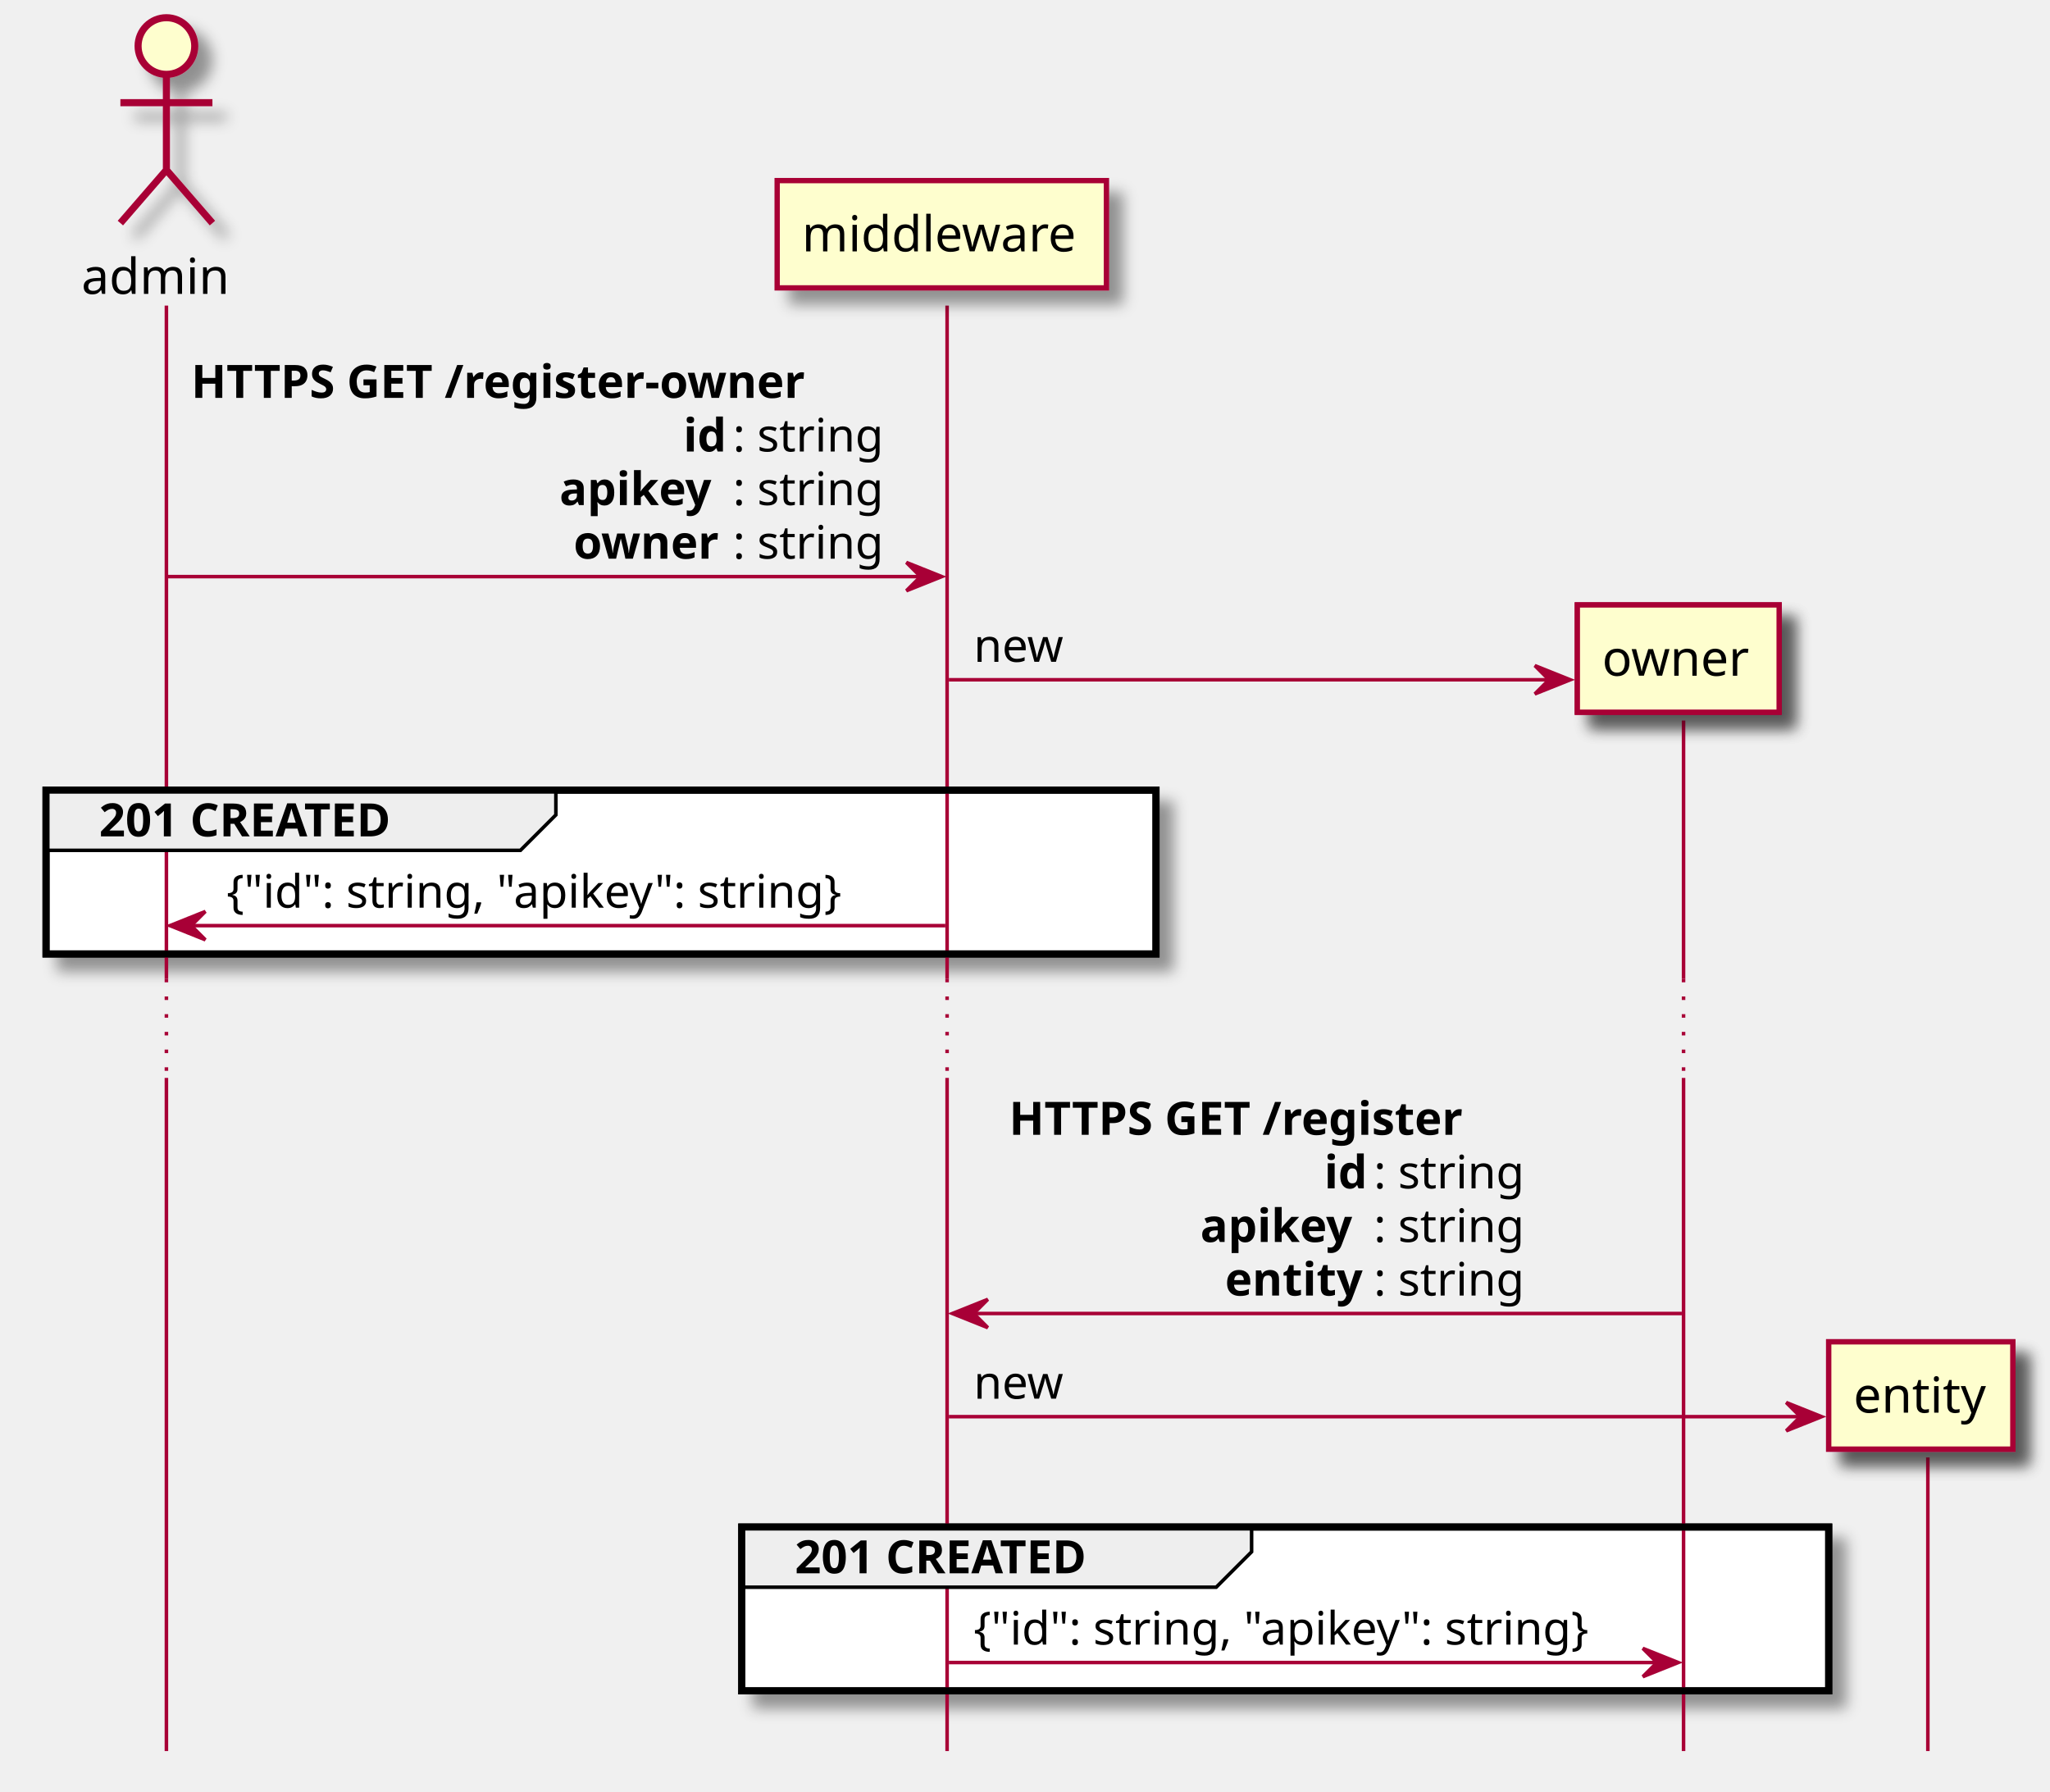
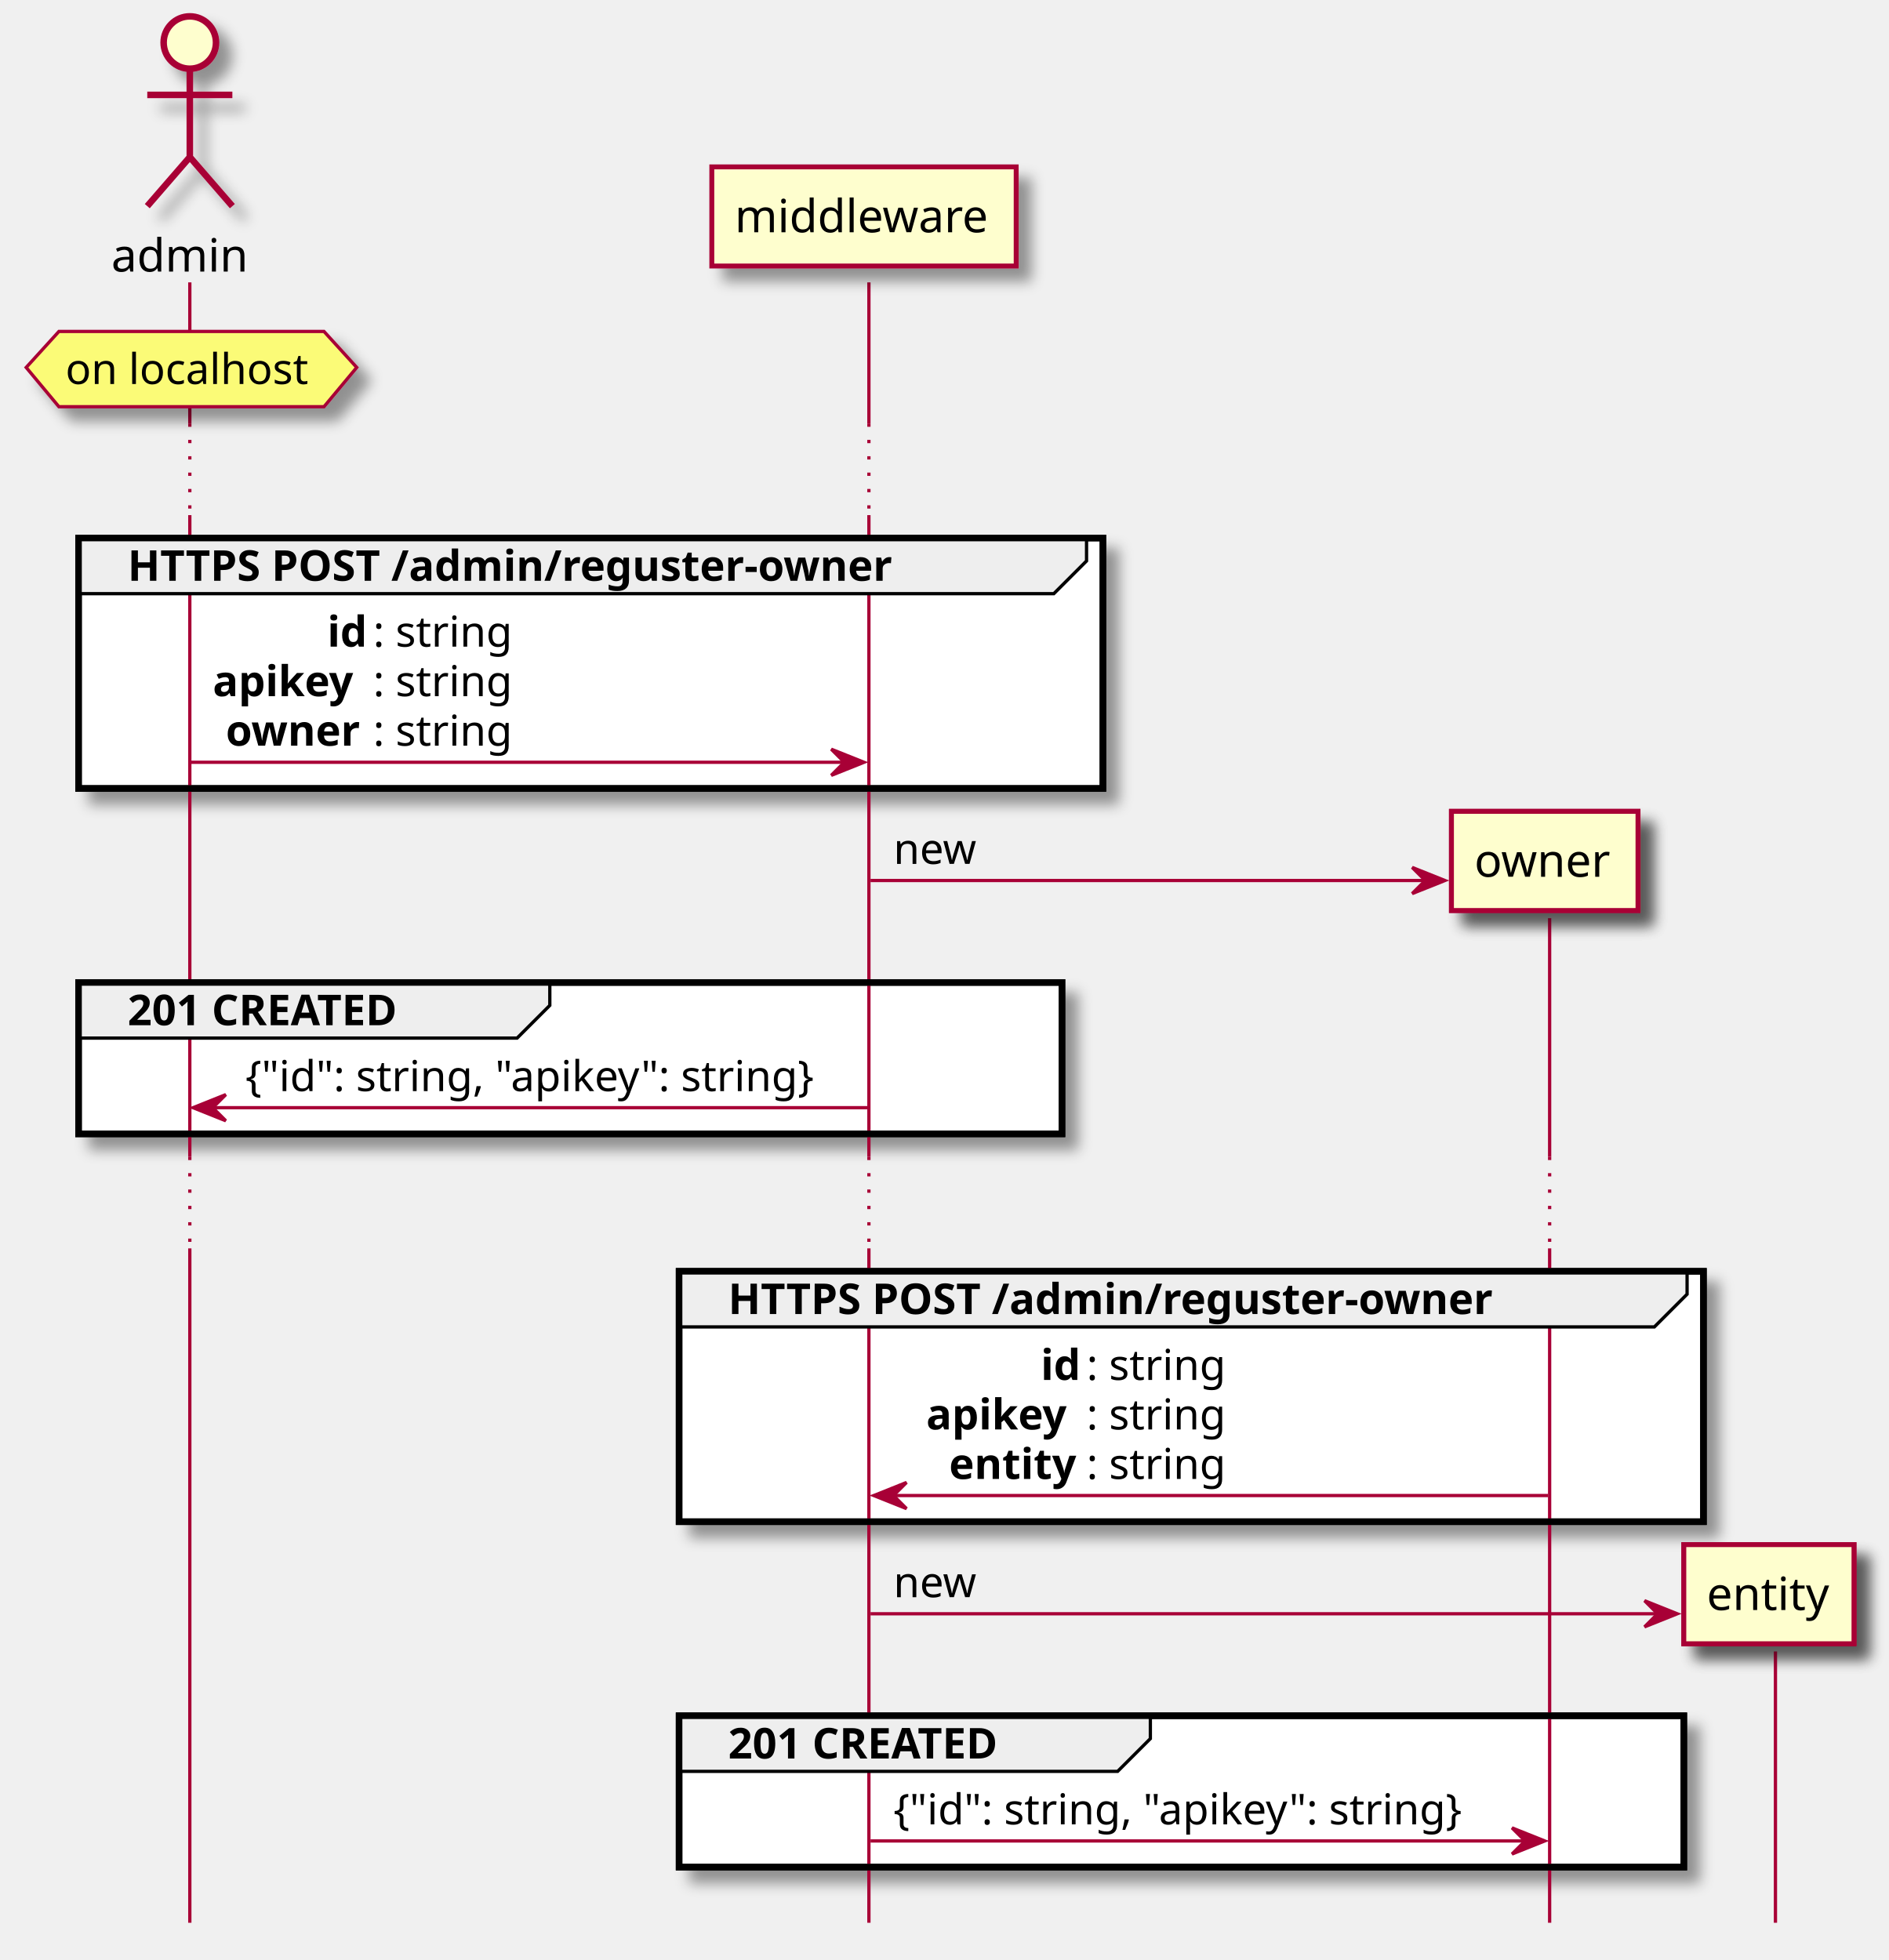
- <svg xmlns="http://www.w3.org/2000/svg" contentScriptType="application/ecmascript" contentStyleType="text/css" height="506px" preserveAspectRatio="none" style="width:579px;height:506px;" version="1.1" viewBox="0 0 579 506" width="579px" zoomAndPan="magnify">
+ <svg xmlns="http://www.w3.org/2000/svg" contentScriptType="application/ecmascript" contentStyleType="text/css" height="599px" preserveAspectRatio="none" style="width:577px;height:599px;" version="1.1" viewBox="0 0 577 599" width="577px" zoomAndPan="magnify">
  <defs>
-     <filter height="300%" id="f1sgb3y0i4yx4" width="300%" x="-1" y="-1">
+     <filter height="300%" id="fbihni85h4q0l" width="300%" x="-1" y="-1">
      <feGaussianBlur result="blurOut" stdDeviation="2.0" />
      <feColorMatrix in="blurOut" result="blurOut2" type="matrix" values="0 0 0 0 0 0 0 0 0 0 0 0 0 0 0 0 0 0 .4 0" />
      <feOffset dx="4.0" dy="4.0" in="blurOut2" result="blurOut3" />
      <feBlend in="SourceGraphic" in2="blurOut3" mode="normal" />
    </filter>
  </defs>
  <g>
-     <rect fill="#FEFECE" filter="url(#f1sgb3y0i4yx4)" height="30.297" style="stroke: #A80036; stroke-width: 1.5;" width="57" x="445.5" y="170.828" />
-     <text fill="#000000" font-family="sans-serif" font-size="14" lengthAdjust="spacingAndGlyphs" textLength="43" x="452.5" y="190.823">owner</text>
-     <rect fill="#FFFFFF" filter="url(#f1sgb3y0i4yx4)" height="46.266" style="stroke: #000000; stroke-width: 2.0;" width="313.5" x="13" y="223.125" />
-     <rect fill="#FEFECE" filter="url(#f1sgb3y0i4yx4)" height="30.297" style="stroke: #A80036; stroke-width: 1.5;" width="52" x="516.5" y="378.922" />
-     <text fill="#000000" font-family="sans-serif" font-size="14" lengthAdjust="spacingAndGlyphs" textLength="38" x="523.5" y="398.917">entity</text>
-     <rect fill="#FFFFFF" filter="url(#f1sgb3y0i4yx4)" height="46.266" style="stroke: #000000; stroke-width: 2.0;" width="307" x="209.5" y="431.219" />
-     <line style="stroke: #A80036; stroke-width: 1.0;" x1="47" x2="47" y1="86.297" y2="276.391" />
-     <line style="stroke: #A80036; stroke-width: 1.0; stroke-dasharray: 1.0,4.0;" x1="47" x2="47" y1="276.391" y2="304.391" />
-     <line style="stroke: #A80036; stroke-width: 1.0;" x1="47" x2="47" y1="304.391" y2="494.484" />
-     <line style="stroke: #A80036; stroke-width: 1.0;" x1="267.5" x2="267.5" y1="86.297" y2="276.391" />
-     <line style="stroke: #A80036; stroke-width: 1.0; stroke-dasharray: 1.0,4.0;" x1="267.5" x2="267.5" y1="276.391" y2="304.391" />
-     <line style="stroke: #A80036; stroke-width: 1.0;" x1="267.5" x2="267.5" y1="304.391" y2="494.484" />
-     <line style="stroke: #A80036; stroke-width: 1.0;" x1="475.5" x2="475.5" y1="203.477" y2="276.391" />
-     <line style="stroke: #A80036; stroke-width: 1.0; stroke-dasharray: 1.0,4.0;" x1="475.5" x2="475.5" y1="276.391" y2="304.391" />
-     <line style="stroke: #A80036; stroke-width: 1.0;" x1="475.5" x2="475.5" y1="304.391" y2="494.484" />
-     <line style="stroke: #A80036; stroke-width: 1.0;" x1="544.5" x2="544.5" y1="411.57" y2="494.484" />
-     <text fill="#000000" font-family="sans-serif" font-size="14" lengthAdjust="spacingAndGlyphs" textLength="42" x="23" y="82.995">admin</text>
-     <ellipse cx="47" cy="13" fill="#FEFECE" filter="url(#f1sgb3y0i4yx4)" rx="8" ry="8" style="stroke: #A80036; stroke-width: 2.0;" />
-     <path d="M47,21 L47,48 M34,29 L60,29 M47,48 L34,63 M47,48 L60,63 " fill="none" filter="url(#f1sgb3y0i4yx4)" style="stroke: #A80036; stroke-width: 2.0;" />
-     <rect fill="#FEFECE" filter="url(#f1sgb3y0i4yx4)" height="30.297" style="stroke: #A80036; stroke-width: 1.5;" width="93" x="219.5" y="51" />
-     <text fill="#000000" font-family="sans-serif" font-size="14" lengthAdjust="spacingAndGlyphs" textLength="79" x="226.5" y="70.995">middleware</text>
-     <polygon fill="#A80036" points="256,158.828,266,162.828,256,166.828,260,162.828" style="stroke: #A80036; stroke-width: 1.0;" />
-     <line style="stroke: #A80036; stroke-width: 1.0;" x1="47" x2="262" y1="162.828" y2="162.828" />
-     <text fill="#000000" font-family="sans-serif" font-size="13" font-weight="bold" lengthAdjust="spacingAndGlyphs" textLength="197" x="54" y="112.364">HTTPS GET /register-owner</text>
-     <text fill="#000000" font-family="sans-serif" font-size="13" font-weight="bold" lengthAdjust="spacingAndGlyphs" textLength="14" x="193" y="127.497">id</text>
-     <text fill="#000000" font-family="sans-serif" font-size="13" lengthAdjust="spacingAndGlyphs" textLength="44" x="207" y="127.497">: string</text>
-     <text fill="#000000" font-family="sans-serif" font-size="13" font-weight="bold" lengthAdjust="spacingAndGlyphs" textLength="49" x="158" y="142.629">apikey</text>
-     <text fill="#000000" font-family="sans-serif" font-size="13" lengthAdjust="spacingAndGlyphs" textLength="44" x="207" y="142.629">: string</text>
-     <text fill="#000000" font-family="sans-serif" font-size="13" font-weight="bold" lengthAdjust="spacingAndGlyphs" textLength="45" x="162" y="157.762">owner</text>
-     <text fill="#000000" font-family="sans-serif" font-size="13" lengthAdjust="spacingAndGlyphs" textLength="44" x="207" y="157.762">: string</text>
-     <polygon fill="#A80036" points="433.5,187.961,443.5,191.961,433.5,195.961,437.5,191.961" style="stroke: #A80036; stroke-width: 1.0;" />
-     <line style="stroke: #A80036; stroke-width: 1.0;" x1="268" x2="439.5" y1="191.961" y2="191.961" />
-     <text fill="#000000" font-family="sans-serif" font-size="13" lengthAdjust="spacingAndGlyphs" textLength="25" x="275" y="186.895">new</text>
-     <rect fill="#FEFECE" filter="url(#f1sgb3y0i4yx4)" height="30.297" style="stroke: #A80036; stroke-width: 1.5;" width="57" x="445.5" y="170.828" />
-     <text fill="#000000" font-family="sans-serif" font-size="14" lengthAdjust="spacingAndGlyphs" textLength="43" x="452.5" y="190.823">owner</text>
-     <path d="M13,223.125 L157,223.125 L157,230.125 L147,240.125 L13,240.125 L13,223.125 " fill="#EEEEEE" style="stroke: #000000; stroke-width: 1.0;" />
-     <rect fill="none" height="46.266" style="stroke: #000000; stroke-width: 2.0;" width="313.5" x="13" y="223.125" />
-     <text fill="#000000" font-family="sans-serif" font-size="13" font-weight="bold" lengthAdjust="spacingAndGlyphs" textLength="99" x="28" y="236.192">201 CREATED</text>
-     <polygon fill="#A80036" points="58,257.391,48,261.391,58,265.391,54,261.391" style="stroke: #A80036; stroke-width: 1.0;" />
-     <line style="stroke: #A80036; stroke-width: 1.0;" x1="52" x2="267" y1="261.391" y2="261.391" />
-     <text fill="#000000" font-family="sans-serif" font-size="13" lengthAdjust="spacingAndGlyphs" textLength="184" x="64" y="256.325">{"id": string, "apikey": string}</text>
-     <polygon fill="#A80036" points="279,366.922,269,370.922,279,374.922,275,370.922" style="stroke: #A80036; stroke-width: 1.0;" />
-     <line style="stroke: #A80036; stroke-width: 1.0;" x1="273" x2="475" y1="370.922" y2="370.922" />
-     <text fill="#000000" font-family="sans-serif" font-size="13" font-weight="bold" lengthAdjust="spacingAndGlyphs" textLength="147" x="285" y="320.457">HTTPS GET /register</text>
-     <text fill="#000000" font-family="sans-serif" font-size="13" font-weight="bold" lengthAdjust="spacingAndGlyphs" textLength="14" x="374" y="335.59">id</text>
-     <text fill="#000000" font-family="sans-serif" font-size="13" lengthAdjust="spacingAndGlyphs" textLength="44" x="388" y="335.59">: string</text>
-     <text fill="#000000" font-family="sans-serif" font-size="13" font-weight="bold" lengthAdjust="spacingAndGlyphs" textLength="49" x="339" y="350.723">apikey</text>
-     <text fill="#000000" font-family="sans-serif" font-size="13" lengthAdjust="spacingAndGlyphs" textLength="44" x="388" y="350.723">: string</text>
-     <text fill="#000000" font-family="sans-serif" font-size="13" font-weight="bold" lengthAdjust="spacingAndGlyphs" textLength="42" x="346" y="365.856">entity</text>
-     <text fill="#000000" font-family="sans-serif" font-size="13" lengthAdjust="spacingAndGlyphs" textLength="44" x="388" y="365.856">: string</text>
-     <polygon fill="#A80036" points="504.5,396.055,514.5,400.055,504.5,404.055,508.5,400.055" style="stroke: #A80036; stroke-width: 1.0;" />
-     <line style="stroke: #A80036; stroke-width: 1.0;" x1="268" x2="510.5" y1="400.055" y2="400.055" />
-     <text fill="#000000" font-family="sans-serif" font-size="13" lengthAdjust="spacingAndGlyphs" textLength="25" x="275" y="394.989">new</text>
-     <rect fill="#FEFECE" filter="url(#f1sgb3y0i4yx4)" height="30.297" style="stroke: #A80036; stroke-width: 1.5;" width="52" x="516.5" y="378.922" />
-     <text fill="#000000" font-family="sans-serif" font-size="14" lengthAdjust="spacingAndGlyphs" textLength="38" x="523.5" y="398.917">entity</text>
-     <path d="M209.5,431.219 L353.5,431.219 L353.5,438.219 L343.5,448.219 L209.5,448.219 L209.5,431.219 " fill="#EEEEEE" style="stroke: #000000; stroke-width: 1.0;" />
-     <rect fill="none" height="46.266" style="stroke: #000000; stroke-width: 2.0;" width="307" x="209.5" y="431.219" />
-     <text fill="#000000" font-family="sans-serif" font-size="13" font-weight="bold" lengthAdjust="spacingAndGlyphs" textLength="99" x="224.5" y="444.286">201 CREATED</text>
-     <polygon fill="#A80036" points="464,465.484,474,469.484,464,473.484,468,469.484" style="stroke: #A80036; stroke-width: 1.0;" />
-     <line style="stroke: #A80036; stroke-width: 1.0;" x1="268" x2="470" y1="469.484" y2="469.484" />
-     <text fill="#000000" font-family="sans-serif" font-size="13" lengthAdjust="spacingAndGlyphs" textLength="184" x="275" y="464.418">{"id": string, "apikey": string}</text>
+     <rect fill="#FFFFFF" filter="url(#fbihni85h4q0l)" height="76.531" style="stroke: #000000; stroke-width: 2.0;" width="313" x="24" y="164.43" />
+     <rect fill="#FEFECE" filter="url(#fbihni85h4q0l)" height="30.297" style="stroke: #A80036; stroke-width: 1.5;" width="57" x="443.5" y="247.961" />
+     <text fill="#000000" font-family="sans-serif" font-size="14" lengthAdjust="spacingAndGlyphs" textLength="43" x="450.5" y="267.956">owner</text>
+     <rect fill="#FFFFFF" filter="url(#fbihni85h4q0l)" height="46.266" style="stroke: #000000; stroke-width: 2.0;" width="300.5" x="24" y="300.258" />
+     <rect fill="#FFFFFF" filter="url(#fbihni85h4q0l)" height="76.531" style="stroke: #000000; stroke-width: 2.0;" width="313" x="207.5" y="388.523" />
+     <rect fill="#FEFECE" filter="url(#fbihni85h4q0l)" height="30.297" style="stroke: #A80036; stroke-width: 1.5;" width="52" x="514.5" y="472.055" />
+     <text fill="#000000" font-family="sans-serif" font-size="14" lengthAdjust="spacingAndGlyphs" textLength="38" x="521.5" y="492.05">entity</text>
+     <rect fill="#FFFFFF" filter="url(#fbihni85h4q0l)" height="46.266" style="stroke: #000000; stroke-width: 2.0;" width="307" x="207.5" y="524.352" />
+     <line style="stroke: #A80036; stroke-width: 1.0;" x1="58" x2="58" y1="86.297" y2="129.43" />
+     <line style="stroke: #A80036; stroke-width: 1.0; stroke-dasharray: 1.0,4.0;" x1="58" x2="58" y1="129.43" y2="157.43" />
+     <line style="stroke: #A80036; stroke-width: 1.0;" x1="58" x2="58" y1="157.43" y2="353.523" />
+     <line style="stroke: #A80036; stroke-width: 1.0; stroke-dasharray: 1.0,4.0;" x1="58" x2="58" y1="353.523" y2="381.523" />
+     <line style="stroke: #A80036; stroke-width: 1.0;" x1="58" x2="58" y1="381.523" y2="587.617" />
+     <line style="stroke: #A80036; stroke-width: 1.0;" x1="265.5" x2="265.5" y1="86.297" y2="129.43" />
+     <line style="stroke: #A80036; stroke-width: 1.0; stroke-dasharray: 1.0,4.0;" x1="265.5" x2="265.5" y1="129.43" y2="157.43" />
+     <line style="stroke: #A80036; stroke-width: 1.0;" x1="265.5" x2="265.5" y1="157.43" y2="353.523" />
+     <line style="stroke: #A80036; stroke-width: 1.0; stroke-dasharray: 1.0,4.0;" x1="265.5" x2="265.5" y1="353.523" y2="381.523" />
+     <line style="stroke: #A80036; stroke-width: 1.0;" x1="265.5" x2="265.5" y1="381.523" y2="587.617" />
+     <line style="stroke: #A80036; stroke-width: 1.0;" x1="473.5" x2="473.5" y1="280.609" y2="353.523" />
+     <line style="stroke: #A80036; stroke-width: 1.0; stroke-dasharray: 1.0,4.0;" x1="473.5" x2="473.5" y1="353.523" y2="381.523" />
+     <line style="stroke: #A80036; stroke-width: 1.0;" x1="473.5" x2="473.5" y1="381.523" y2="587.617" />
+     <line style="stroke: #A80036; stroke-width: 1.0;" x1="542.5" x2="542.5" y1="504.703" y2="587.617" />
+     <text fill="#000000" font-family="sans-serif" font-size="14" lengthAdjust="spacingAndGlyphs" textLength="42" x="34" y="82.995">admin</text>
+     <ellipse cx="58" cy="13" fill="#FEFECE" filter="url(#fbihni85h4q0l)" rx="8" ry="8" style="stroke: #A80036; stroke-width: 2.0;" />
+     <path d="M58,21 L58,48 M45,29 L71,29 M58,48 L45,63 M58,48 L71,63 " fill="none" filter="url(#fbihni85h4q0l)" style="stroke: #A80036; stroke-width: 2.0;" />
+     <rect fill="#FEFECE" filter="url(#fbihni85h4q0l)" height="30.297" style="stroke: #A80036; stroke-width: 1.5;" width="93" x="217.5" y="51" />
+     <text fill="#000000" font-family="sans-serif" font-size="14" lengthAdjust="spacingAndGlyphs" textLength="79" x="224.5" y="70.995">middleware</text>
+     <polygon fill="#FBFB77" filter="url(#fbihni85h4q0l)" points="18,101.297,99,101.297,109,112.297,99,124.297,18,124.297,8,112.297,18,101.297" style="stroke: #A80036; stroke-width: 1.0;" />
+     <text fill="#000000" font-family="sans-serif" font-size="13" lengthAdjust="spacingAndGlyphs" textLength="77" x="20" y="117.364">on localhost</text>
+     <path d="M24,164.43 L332,164.43 L332,171.43 L322,181.43 L24,181.43 L24,164.43 " fill="#EEEEEE" style="stroke: #000000; stroke-width: 1.0;" />
+     <rect fill="none" height="76.531" style="stroke: #000000; stroke-width: 2.0;" width="313" x="24" y="164.43" />
+     <text fill="#000000" font-family="sans-serif" font-size="13" font-weight="bold" lengthAdjust="spacingAndGlyphs" textLength="263" x="39" y="177.497">HTTPS POST /admin/reguster-owner</text>
+     <polygon fill="#A80036" points="254,228.961,264,232.961,254,236.961,258,232.961" style="stroke: #A80036; stroke-width: 1.0;" />
+     <line style="stroke: #A80036; stroke-width: 1.0;" x1="58" x2="260" y1="232.961" y2="232.961" />
+     <text fill="#000000" font-family="sans-serif" font-size="13" font-weight="bold" lengthAdjust="spacingAndGlyphs" textLength="14" x="100" y="197.629">id</text>
+     <text fill="#000000" font-family="sans-serif" font-size="13" lengthAdjust="spacingAndGlyphs" textLength="44" x="114" y="197.629">: string</text>
+     <text fill="#000000" font-family="sans-serif" font-size="13" font-weight="bold" lengthAdjust="spacingAndGlyphs" textLength="49" x="65" y="212.762">apikey</text>
+     <text fill="#000000" font-family="sans-serif" font-size="13" lengthAdjust="spacingAndGlyphs" textLength="44" x="114" y="212.762">: string</text>
+     <text fill="#000000" font-family="sans-serif" font-size="13" font-weight="bold" lengthAdjust="spacingAndGlyphs" textLength="45" x="69" y="227.895">owner</text>
+     <text fill="#000000" font-family="sans-serif" font-size="13" lengthAdjust="spacingAndGlyphs" textLength="44" x="114" y="227.895">: string</text>
+     <polygon fill="#A80036" points="431.5,265.094,441.5,269.094,431.5,273.094,435.5,269.094" style="stroke: #A80036; stroke-width: 1.0;" />
+     <line style="stroke: #A80036; stroke-width: 1.0;" x1="266" x2="437.5" y1="269.094" y2="269.094" />
+     <text fill="#000000" font-family="sans-serif" font-size="13" lengthAdjust="spacingAndGlyphs" textLength="25" x="273" y="264.028">new</text>
+     <rect fill="#FEFECE" filter="url(#fbihni85h4q0l)" height="30.297" style="stroke: #A80036; stroke-width: 1.5;" width="57" x="443.5" y="247.961" />
+     <text fill="#000000" font-family="sans-serif" font-size="14" lengthAdjust="spacingAndGlyphs" textLength="43" x="450.5" y="267.956">owner</text>
+     <path d="M24,300.258 L168,300.258 L168,307.258 L158,317.258 L24,317.258 L24,300.258 " fill="#EEEEEE" style="stroke: #000000; stroke-width: 1.0;" />
+     <rect fill="none" height="46.266" style="stroke: #000000; stroke-width: 2.0;" width="300.5" x="24" y="300.258" />
+     <text fill="#000000" font-family="sans-serif" font-size="13" font-weight="bold" lengthAdjust="spacingAndGlyphs" textLength="99" x="39" y="313.325">201 CREATED</text>
+     <polygon fill="#A80036" points="69,334.523,59,338.523,69,342.523,65,338.523" style="stroke: #A80036; stroke-width: 1.0;" />
+     <line style="stroke: #A80036; stroke-width: 1.0;" x1="63" x2="265" y1="338.523" y2="338.523" />
+     <text fill="#000000" font-family="sans-serif" font-size="13" lengthAdjust="spacingAndGlyphs" textLength="184" x="75" y="333.457">{"id": string, "apikey": string}</text>
+     <path d="M207.5,388.523 L515.5,388.523 L515.5,395.523 L505.5,405.523 L207.5,405.523 L207.5,388.523 " fill="#EEEEEE" style="stroke: #000000; stroke-width: 1.0;" />
+     <rect fill="none" height="76.531" style="stroke: #000000; stroke-width: 2.0;" width="313" x="207.5" y="388.523" />
+     <text fill="#000000" font-family="sans-serif" font-size="13" font-weight="bold" lengthAdjust="spacingAndGlyphs" textLength="263" x="222.5" y="401.59">HTTPS POST /admin/reguster-owner</text>
+     <polygon fill="#A80036" points="277,453.055,267,457.055,277,461.055,273,457.055" style="stroke: #A80036; stroke-width: 1.0;" />
+     <line style="stroke: #A80036; stroke-width: 1.0;" x1="271" x2="473" y1="457.055" y2="457.055" />
+     <text fill="#000000" font-family="sans-serif" font-size="13" font-weight="bold" lengthAdjust="spacingAndGlyphs" textLength="14" x="318" y="421.723">id</text>
+     <text fill="#000000" font-family="sans-serif" font-size="13" lengthAdjust="spacingAndGlyphs" textLength="44" x="332" y="421.723">: string</text>
+     <text fill="#000000" font-family="sans-serif" font-size="13" font-weight="bold" lengthAdjust="spacingAndGlyphs" textLength="49" x="283" y="436.856">apikey</text>
+     <text fill="#000000" font-family="sans-serif" font-size="13" lengthAdjust="spacingAndGlyphs" textLength="44" x="332" y="436.856">: string</text>
+     <text fill="#000000" font-family="sans-serif" font-size="13" font-weight="bold" lengthAdjust="spacingAndGlyphs" textLength="42" x="290" y="451.989">entity</text>
+     <text fill="#000000" font-family="sans-serif" font-size="13" lengthAdjust="spacingAndGlyphs" textLength="44" x="332" y="451.989">: string</text>
+     <polygon fill="#A80036" points="502.5,489.188,512.5,493.188,502.5,497.188,506.5,493.188" style="stroke: #A80036; stroke-width: 1.0;" />
+     <line style="stroke: #A80036; stroke-width: 1.0;" x1="266" x2="508.5" y1="493.188" y2="493.188" />
+     <text fill="#000000" font-family="sans-serif" font-size="13" lengthAdjust="spacingAndGlyphs" textLength="25" x="273" y="488.122">new</text>
+     <rect fill="#FEFECE" filter="url(#fbihni85h4q0l)" height="30.297" style="stroke: #A80036; stroke-width: 1.5;" width="52" x="514.5" y="472.055" />
+     <text fill="#000000" font-family="sans-serif" font-size="14" lengthAdjust="spacingAndGlyphs" textLength="38" x="521.5" y="492.05">entity</text>
+     <path d="M207.5,524.352 L351.5,524.352 L351.5,531.352 L341.5,541.352 L207.5,541.352 L207.5,524.352 " fill="#EEEEEE" style="stroke: #000000; stroke-width: 1.0;" />
+     <rect fill="none" height="46.266" style="stroke: #000000; stroke-width: 2.0;" width="307" x="207.5" y="524.352" />
+     <text fill="#000000" font-family="sans-serif" font-size="13" font-weight="bold" lengthAdjust="spacingAndGlyphs" textLength="99" x="222.5" y="537.418">201 CREATED</text>
+     <polygon fill="#A80036" points="462,558.617,472,562.617,462,566.617,466,562.617" style="stroke: #A80036; stroke-width: 1.0;" />
+     <line style="stroke: #A80036; stroke-width: 1.0;" x1="266" x2="468" y1="562.617" y2="562.617" />
+     <text fill="#000000" font-family="sans-serif" font-size="13" lengthAdjust="spacingAndGlyphs" textLength="184" x="273" y="557.551">{"id": string, "apikey": string}</text>
  </g>
</svg>
